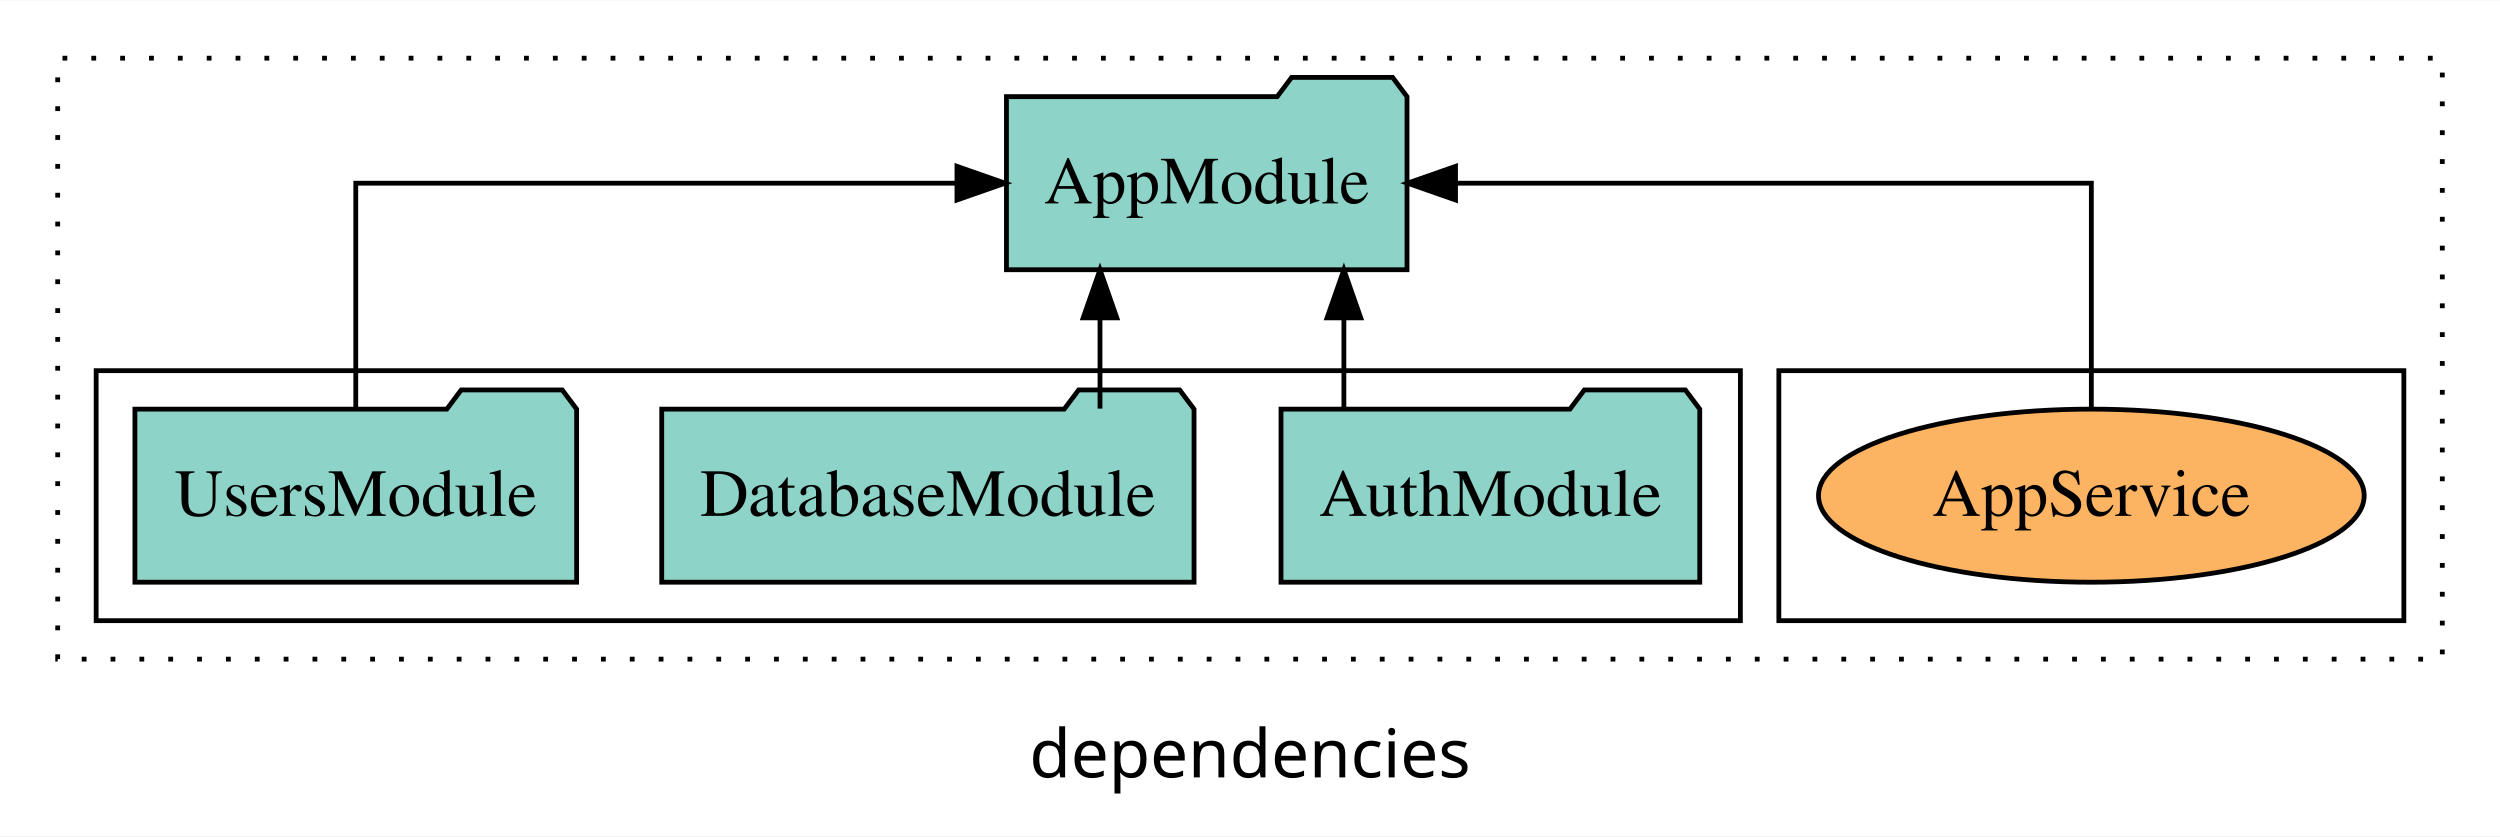
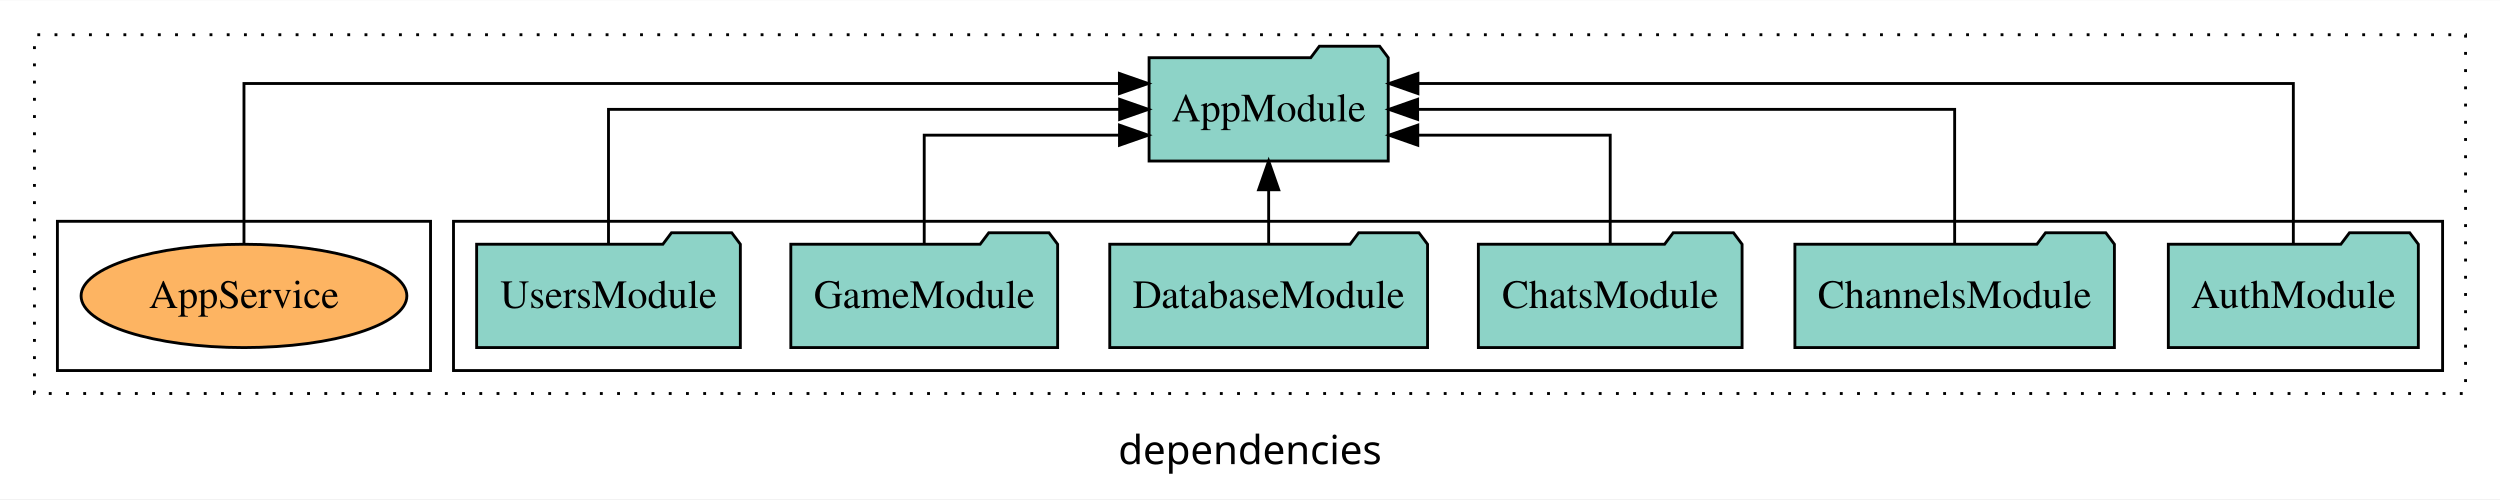
- <svg xmlns="http://www.w3.org/2000/svg" width="520pt" height="174pt" viewBox="0.00 0.00 520.00 173.80">
+ <svg xmlns="http://www.w3.org/2000/svg" width="871pt" height="174pt" viewBox="0.00 0.00 871.00 173.80">
  <g id="graph0" class="graph" transform="scale(1 1) rotate(0) translate(4 169.8)">
-     <polygon fill="white" stroke="transparent" points="-4,4 -4,-169.8 516,-169.8 516,4 -4,4" />
-     <text text-anchor="middle" x="256" y="-8.2" font-family="sans-serif" font-size="14.00">dependencies</text>
+     <polygon fill="white" stroke="transparent" points="-4,4 -4,-169.8 867,-169.8 867,4 -4,4" />
+     <text text-anchor="middle" x="431.5" y="-8.2" font-family="sans-serif" font-size="14.00">dependencies</text>
    <g id="clust1" class="cluster">
-       <polygon fill="none" stroke="black" stroke-dasharray="1,5" points="8,-32.8 8,-157.8 504,-157.8 504,-32.8 8,-32.8" />
+       <polygon fill="none" stroke="black" stroke-dasharray="1,5" points="8,-32.8 8,-157.8 855,-157.8 855,-32.8 8,-32.8" />
+     </g>
+     <g id="clust3" class="cluster">
+       <polygon fill="none" stroke="black" points="154,-40.8 154,-92.8 847,-92.8 847,-40.8 154,-40.8" />
    </g>
    <g id="clust6" class="cluster">
-       <polygon fill="none" stroke="black" points="366,-40.8 366,-92.8 496,-92.8 496,-40.8 366,-40.8" />
-     </g>
-     <g id="clust3" class="cluster">
-       <polygon fill="none" stroke="black" points="16,-40.8 16,-92.8 358,-92.8 358,-40.8 16,-40.8" />
+       <polygon fill="none" stroke="black" points="16,-40.8 16,-92.8 146,-92.8 146,-40.8 16,-40.8" />
    </g>
    <g id="node1" class="node">
-       <polygon fill="#8dd3c7" stroke="black" points="349.55,-84.8 346.55,-88.8 325.55,-88.8 322.55,-84.8 262.45,-84.8 262.45,-48.8 349.55,-48.8 349.55,-84.8" />
-       <text text-anchor="middle" x="306" y="-62.6" font-family="Times,serif" font-size="14.00">AuthModule</text>
+       <polygon fill="#8dd3c7" stroke="black" points="838.55,-84.8 835.55,-88.8 814.55,-88.8 811.55,-84.8 751.45,-84.8 751.45,-48.8 838.55,-48.8 838.55,-84.8" />
+       <text text-anchor="middle" x="795" y="-62.6" font-family="Times,serif" font-size="14.00">AuthModule</text>
+     </g>
+     <g id="node7" class="node">
+       <polygon fill="#8dd3c7" stroke="black" points="479.66,-149.8 476.66,-153.8 455.66,-153.8 452.66,-149.8 396.34,-149.8 396.34,-113.8 479.66,-113.8 479.66,-149.8" />
+       <text text-anchor="middle" x="438" y="-127.6" font-family="Times,serif" font-size="14.00">AppModule</text>
+     </g>
+     <g id="edge1" class="edge">
+       <path fill="none" stroke="black" d="M795,-85.09C795,-107.01 795,-140.8 795,-140.8 795,-140.8 490,-140.8 490,-140.8" />
+       <polygon fill="black" stroke="black" points="490,-137.3 480,-140.8 490,-144.3 490,-137.3" />
+     </g>
+     <g id="node2" class="node">
+       <polygon fill="#8dd3c7" stroke="black" points="732.66,-84.8 729.66,-88.8 708.66,-88.8 705.66,-84.8 621.34,-84.8 621.34,-48.8 732.66,-48.8 732.66,-84.8" />
+       <text text-anchor="middle" x="677" y="-62.6" font-family="Times,serif" font-size="14.00">ChannelsModule</text>
+     </g>
+     <g id="edge2" class="edge">
+       <path fill="none" stroke="black" d="M677,-84.91C677,-104.14 677,-131.8 677,-131.8 677,-131.8 489.9,-131.8 489.9,-131.8" />
+       <polygon fill="black" stroke="black" points="489.9,-128.3 479.9,-131.8 489.9,-135.3 489.9,-128.3" />
+     </g>
+     <g id="node3" class="node">
+       <polygon fill="#8dd3c7" stroke="black" points="602.94,-84.8 599.94,-88.8 578.94,-88.8 575.94,-84.8 511.06,-84.8 511.06,-48.8 602.94,-48.8 602.94,-84.8" />
+       <text text-anchor="middle" x="557" y="-62.6" font-family="Times,serif" font-size="14.00">ChatsModule</text>
+     </g>
+     <g id="edge3" class="edge">
+       <path fill="none" stroke="black" d="M557,-84.83C557,-101.2 557,-122.8 557,-122.8 557,-122.8 489.95,-122.8 489.95,-122.8" />
+       <polygon fill="black" stroke="black" points="489.95,-119.3 479.95,-122.8 489.95,-126.3 489.95,-119.3" />
    </g>
    <g id="node4" class="node">
-       <polygon fill="#8dd3c7" stroke="black" points="288.66,-149.8 285.66,-153.8 264.66,-153.8 261.66,-149.8 205.34,-149.8 205.34,-113.8 288.66,-113.8 288.66,-149.8" />
-       <text text-anchor="middle" x="247" y="-127.6" font-family="Times,serif" font-size="14.00">AppModule</text>
+       <polygon fill="#8dd3c7" stroke="black" points="493.36,-84.8 490.36,-88.8 469.36,-88.8 466.36,-84.8 382.64,-84.8 382.64,-48.8 493.36,-48.8 493.36,-84.8" />
+       <text text-anchor="middle" x="438" y="-62.6" font-family="Times,serif" font-size="14.00">DatabaseModule</text>
    </g>
-     <g id="edge1" class="edge">
-       <path fill="none" stroke="black" d="M275.53,-84.91C275.53,-84.91 275.53,-103.79 275.53,-103.79" />
-       <polygon fill="black" stroke="black" points="272.03,-103.79 275.53,-113.79 279.03,-103.79 272.03,-103.79" />
-     </g>
-     <g id="node2" class="node">
-       <polygon fill="#8dd3c7" stroke="black" points="244.36,-84.8 241.36,-88.8 220.36,-88.8 217.36,-84.8 133.64,-84.8 133.64,-48.8 244.36,-48.8 244.36,-84.8" />
-       <text text-anchor="middle" x="189" y="-62.6" font-family="Times,serif" font-size="14.00">DatabaseModule</text>
-     </g>
-     <g id="edge2" class="edge">
-       <path fill="none" stroke="black" d="M224.8,-84.91C224.8,-84.91 224.8,-103.79 224.8,-103.79" />
-       <polygon fill="black" stroke="black" points="221.3,-103.79 224.8,-113.79 228.3,-103.79 221.3,-103.79" />
-     </g>
-     <g id="node3" class="node">
-       <polygon fill="#8dd3c7" stroke="black" points="115.94,-84.8 112.94,-88.8 91.94,-88.8 88.94,-84.8 24.06,-84.8 24.06,-48.8 115.94,-48.8 115.94,-84.8" />
-       <text text-anchor="middle" x="70" y="-62.6" font-family="Times,serif" font-size="14.00">UsersModule</text>
-     </g>
-     <g id="edge3" class="edge">
-       <path fill="none" stroke="black" d="M70,-84.91C70,-104.14 70,-131.8 70,-131.8 70,-131.8 195.05,-131.8 195.05,-131.8" />
-       <polygon fill="black" stroke="black" points="195.05,-135.3 205.05,-131.8 195.05,-128.3 195.05,-135.3" />
+     <g id="edge4" class="edge">
+       <path fill="none" stroke="black" d="M438,-84.91C438,-84.91 438,-103.79 438,-103.79" />
+       <polygon fill="black" stroke="black" points="434.5,-103.79 438,-113.79 441.5,-103.79 434.5,-103.79" />
    </g>
    <g id="node5" class="node">
-       <ellipse fill="#fdb462" stroke="black" cx="431" cy="-66.8" rx="56.75" ry="18" />
-       <text text-anchor="middle" x="431" y="-62.6" font-family="Times,serif" font-size="14.00">AppService</text>
+       <polygon fill="#8dd3c7" stroke="black" points="364.48,-84.8 361.48,-88.8 340.48,-88.8 337.48,-84.8 271.52,-84.8 271.52,-48.8 364.48,-48.8 364.48,-84.8" />
+       <text text-anchor="middle" x="318" y="-62.6" font-family="Times,serif" font-size="14.00">GameModule</text>
    </g>
-     <g id="edge4" class="edge">
-       <path fill="none" stroke="black" d="M431,-84.91C431,-104.14 431,-131.8 431,-131.8 431,-131.8 298.75,-131.8 298.75,-131.8" />
-       <polygon fill="black" stroke="black" points="298.75,-128.3 288.75,-131.8 298.75,-135.3 298.75,-128.3" />
+     <g id="edge5" class="edge">
+       <path fill="none" stroke="black" d="M318,-84.83C318,-101.2 318,-122.8 318,-122.8 318,-122.8 386.03,-122.8 386.03,-122.8" />
+       <polygon fill="black" stroke="black" points="386.03,-126.3 396.03,-122.8 386.03,-119.3 386.03,-126.3" />
+     </g>
+     <g id="node6" class="node">
+       <polygon fill="#8dd3c7" stroke="black" points="253.94,-84.8 250.94,-88.8 229.94,-88.8 226.94,-84.8 162.06,-84.8 162.06,-48.8 253.94,-48.8 253.94,-84.8" />
+       <text text-anchor="middle" x="208" y="-62.6" font-family="Times,serif" font-size="14.00">UsersModule</text>
+     </g>
+     <g id="edge6" class="edge">
+       <path fill="none" stroke="black" d="M208,-84.91C208,-104.14 208,-131.8 208,-131.8 208,-131.8 386.08,-131.8 386.08,-131.8" />
+       <polygon fill="black" stroke="black" points="386.08,-135.3 396.08,-131.8 386.08,-128.3 386.08,-135.3" />
+     </g>
+     <g id="node8" class="node">
+       <ellipse fill="#fdb462" stroke="black" cx="81" cy="-66.8" rx="56.75" ry="18" />
+       <text text-anchor="middle" x="81" y="-62.6" font-family="Times,serif" font-size="14.00">AppService</text>
+     </g>
+     <g id="edge7" class="edge">
+       <path fill="none" stroke="black" d="M81,-85.09C81,-107.01 81,-140.8 81,-140.8 81,-140.8 386,-140.8 386,-140.8" />
+       <polygon fill="black" stroke="black" points="386,-144.3 396,-140.8 386,-137.3 386,-144.3" />
    </g>
  </g>
</svg>
